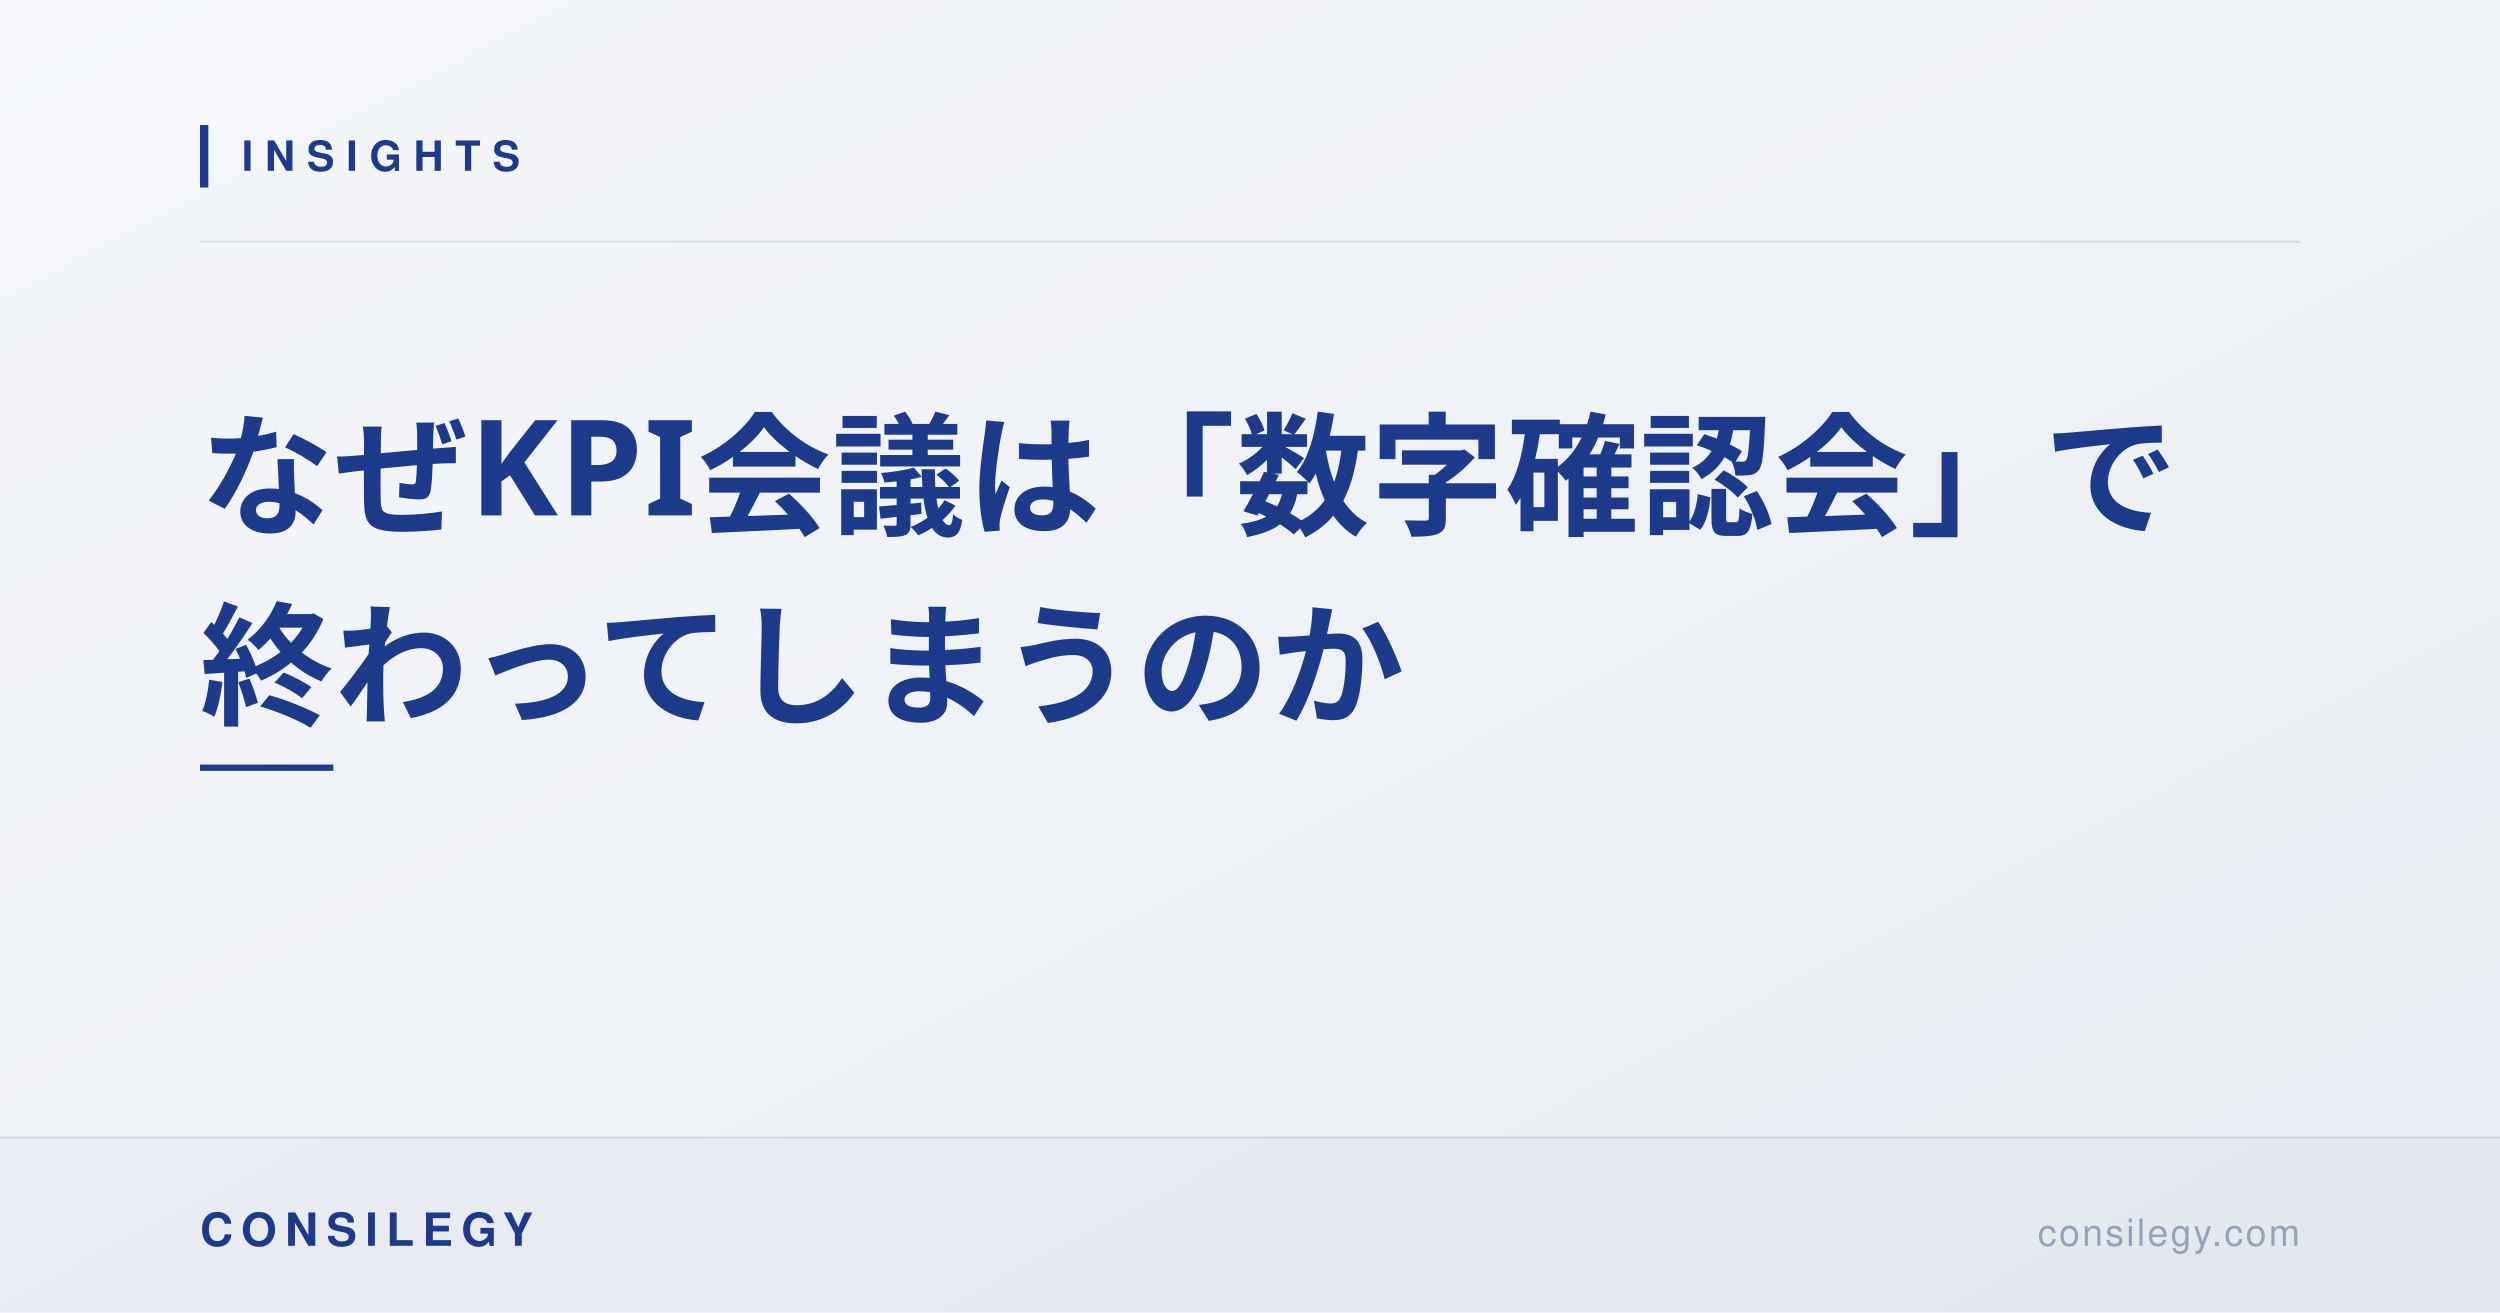
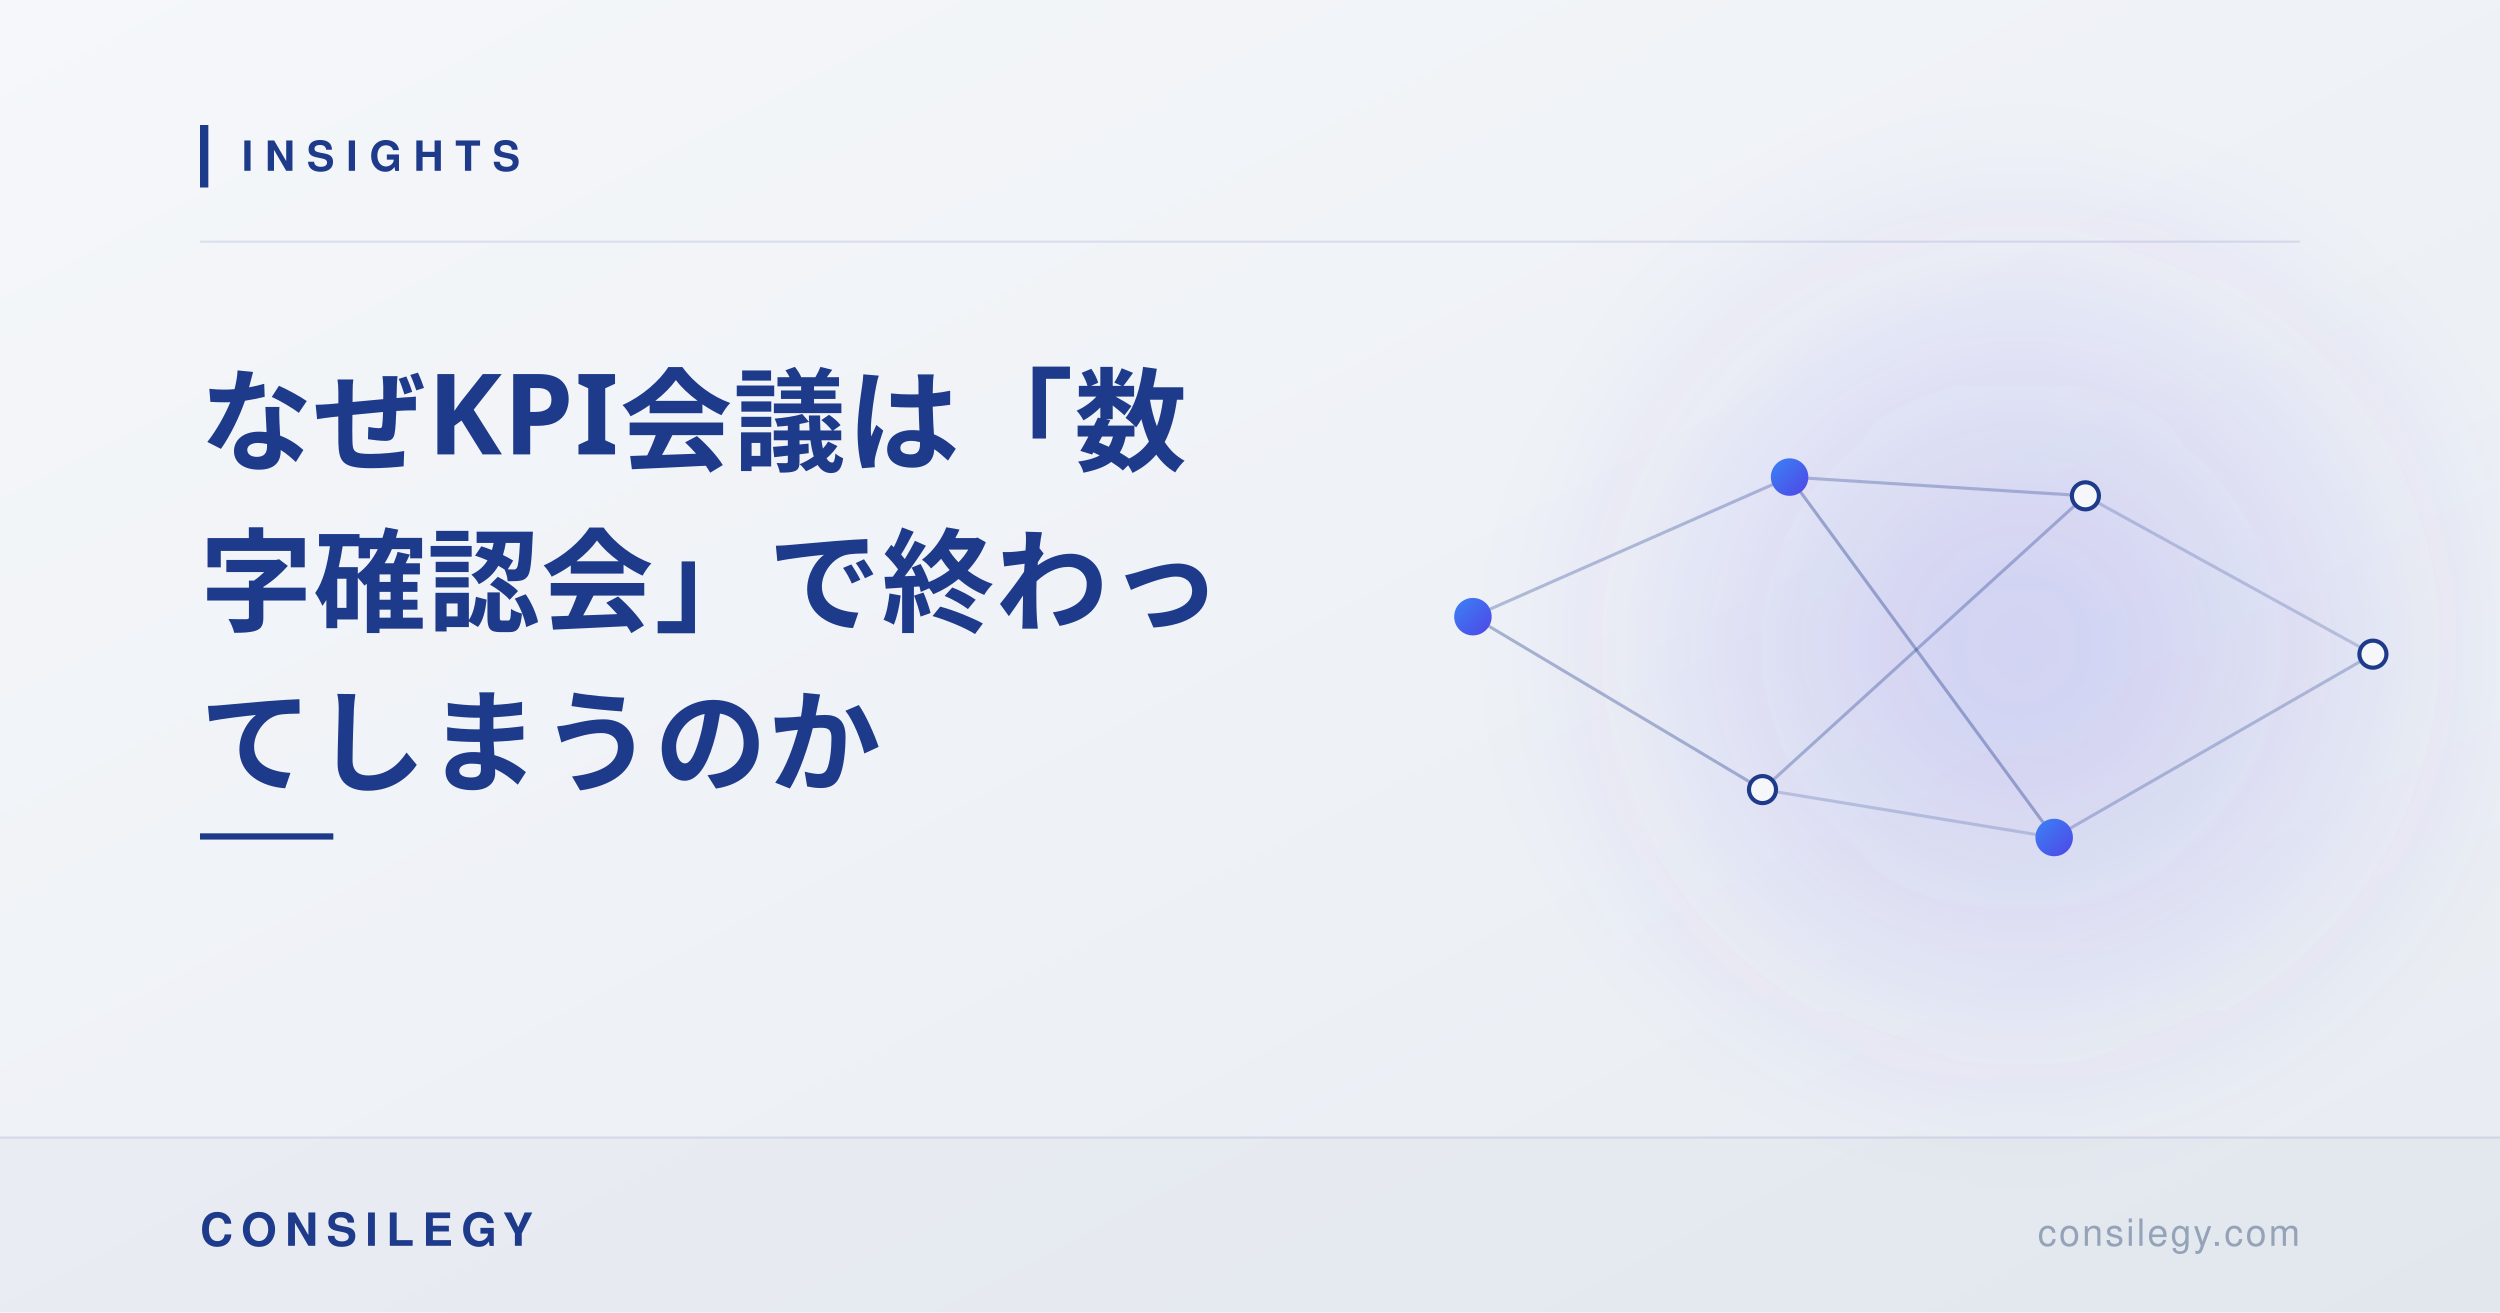
<svg xmlns="http://www.w3.org/2000/svg" viewBox="0 0 1200 630" width="1200" height="630">
  <defs>
    <linearGradient id="bg" x1="0%" y1="0%" x2="100%" y2="100%">
      <stop offset="0%" stop-color="#F5F7FA" />
      <stop offset="100%" stop-color="#E8ECF2" />
    </linearGradient>
+     <linearGradient id="bi" x1="0%" y1="0%" x2="100%" y2="100%">
+       <stop offset="0%" stop-color="#3B82F6" />
+       <stop offset="100%" stop-color="#4F46E5" />
+     </linearGradient>
+     <radialGradient id="glow" cx="50%" cy="50%" r="50%">
+       <stop offset="0%" stop-color="#4F46E5" stop-opacity="0.20" />
+       <stop offset="100%" stop-color="#4F46E5" stop-opacity="0" />
+     </radialGradient>
+     <filter id="soft" x="-60%" y="-60%" width="220%" height="220%">
+       <feGaussianBlur stdDeviation="26" />
+     </filter>
  </defs>
  <rect width="1200" height="630" fill="url(#bg)" />
+   <circle cx="970" cy="310" r="240" fill="url(#glow)" filter="url(#soft)" />
+   <line x1="707" y1="296" x2="859" y2="229" stroke="#1E3A8A" stroke-opacity="0.30" stroke-width="1.5" />
+   <line x1="707" y1="296" x2="846" y2="379" stroke="#1E3A8A" stroke-opacity="0.34" stroke-width="1.5" />
+   <line x1="859" y1="229" x2="1001" y2="238" stroke="#1E3A8A" stroke-opacity="0.30" stroke-width="1.5" />
+   <line x1="859" y1="229" x2="986" y2="402" stroke="#1E3A8A" stroke-opacity="0.37" stroke-width="1.5" />
+   <line x1="846" y1="379" x2="1001" y2="238" stroke="#1E3A8A" stroke-opacity="0.32" stroke-width="1.5" />
+   <line x1="846" y1="379" x2="986" y2="402" stroke="#1E3A8A" stroke-opacity="0.21" stroke-width="1.5" />
+   <line x1="1001" y1="238" x2="1139" y2="314" stroke="#1E3A8A" stroke-opacity="0.22" stroke-width="1.5" />
+   <line x1="986" y1="402" x2="1139" y2="314" stroke="#1E3A8A" stroke-opacity="0.27" stroke-width="1.5" />
+   <circle cx="707" cy="296" r="9" fill="url(#bi)" />
+   <circle cx="859" cy="229" r="9" fill="url(#bi)" />
+   <circle cx="846" cy="379" r="6.5" fill="#F5F7FA" stroke="#1E3A8A" stroke-width="2" />
+   <circle cx="1001" cy="238" r="6.5" fill="#F5F7FA" stroke="#1E3A8A" stroke-width="2" />
+   <circle cx="986" cy="402" r="9" fill="url(#bi)" />
+   <circle cx="1139" cy="314" r="6.5" fill="#F5F7FA" stroke="#1E3A8A" stroke-width="2" />
  <rect x="96" y="60" width="4" height="30" fill="#1E3A8A" />
  <text x="116" y="82" font-family="'Helvetica Neue',Helvetica,Arial,sans-serif" font-size="20" font-weight="600" fill="#1E3A8A" letter-spacing="0.28em">INSIGHTS</text>
  <line x1="96" y1="116" x2="1104" y2="116" stroke="#1E3A8A" stroke-opacity="0.12" stroke-width="1" />
-   <text x="96" y="252" font-family="'Hiragino Sans','Hiragino Kaku Gothic ProN',system-ui,sans-serif" font-size="64" font-weight="600" fill="#1E3A8A" letter-spacing="0.01em">なぜKPI会議は「数字確認会」で</text>
-   <text x="96" y="343" font-family="'Hiragino Sans','Hiragino Kaku Gothic ProN',system-ui,sans-serif" font-size="64" font-weight="600" fill="#1E3A8A" letter-spacing="0.01em">終わってしまうのか</text>
-   <rect x="96" y="367" width="64" height="3" fill="#1E3A8A" />
+   <text x="96" y="222" font-family="'Hiragino Sans','Hiragino Kaku Gothic ProN',system-ui,sans-serif" font-size="54" font-weight="600" fill="#1E3A8A" letter-spacing="0.01em">なぜKPI会議は「数</text>
+   <text x="96" y="299" font-family="'Hiragino Sans','Hiragino Kaku Gothic ProN',system-ui,sans-serif" font-size="54" font-weight="600" fill="#1E3A8A" letter-spacing="0.01em">字確認会」で終わっ</text>
+   <text x="96" y="376" font-family="'Hiragino Sans','Hiragino Kaku Gothic ProN',system-ui,sans-serif" font-size="54" font-weight="600" fill="#1E3A8A" letter-spacing="0.01em">てしまうのか</text>
+   <rect x="96" y="400" width="64" height="3" fill="#1E3A8A" />
  <rect x="0" y="546" width="1200" height="84" fill="#1E3A8A" fill-opacity="0.035" />
  <line x1="0" y1="546" x2="1200" y2="546" stroke="#1E3A8A" stroke-opacity="0.12" stroke-width="1" />
  <text x="96" y="598" font-family="'Helvetica Neue',Helvetica,Arial,sans-serif" font-size="22" font-weight="600" fill="#1E3A8A" letter-spacing="0.18em">CONSILEGY</text>
  <text x="1104" y="598" text-anchor="end" font-family="'Helvetica Neue',Helvetica,Arial,sans-serif" font-size="18" font-weight="400" fill="#94A3B8" letter-spacing="0.06em">consilegy.com</text>
</svg>
